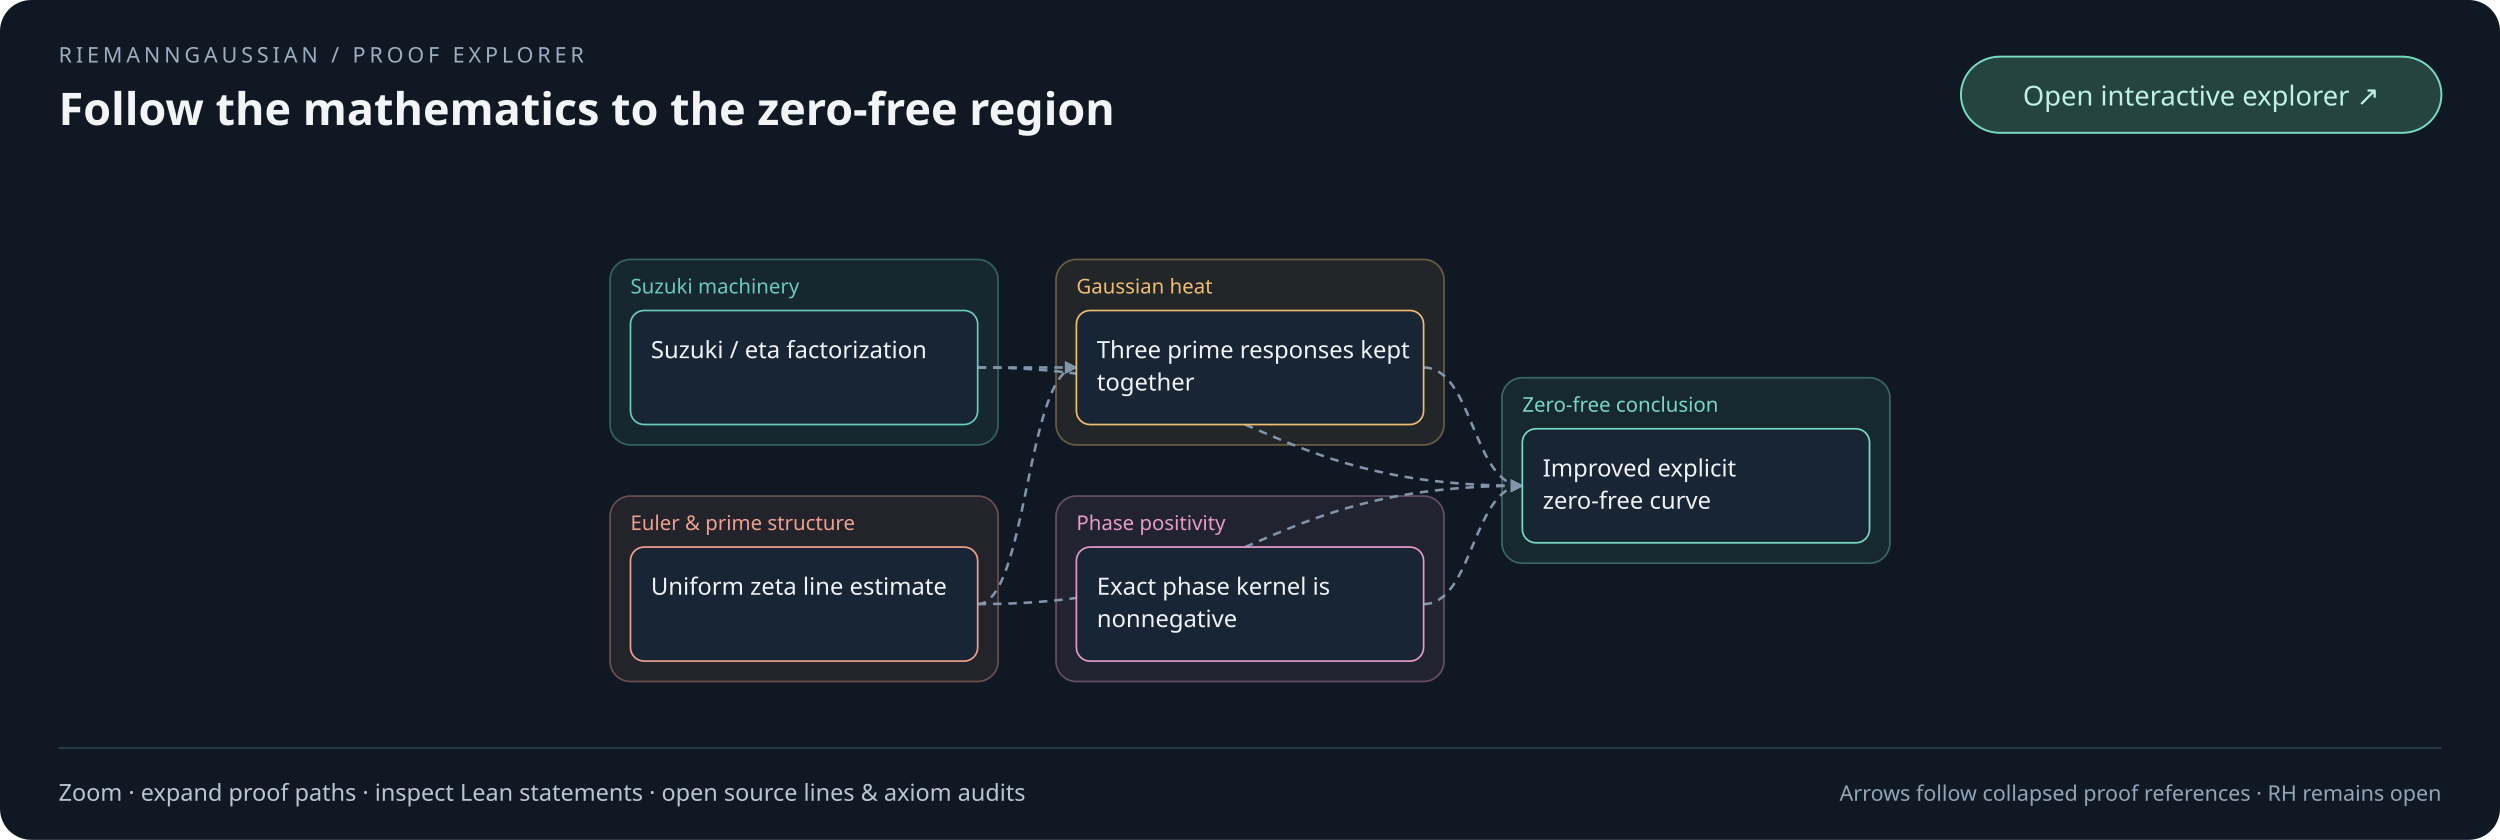
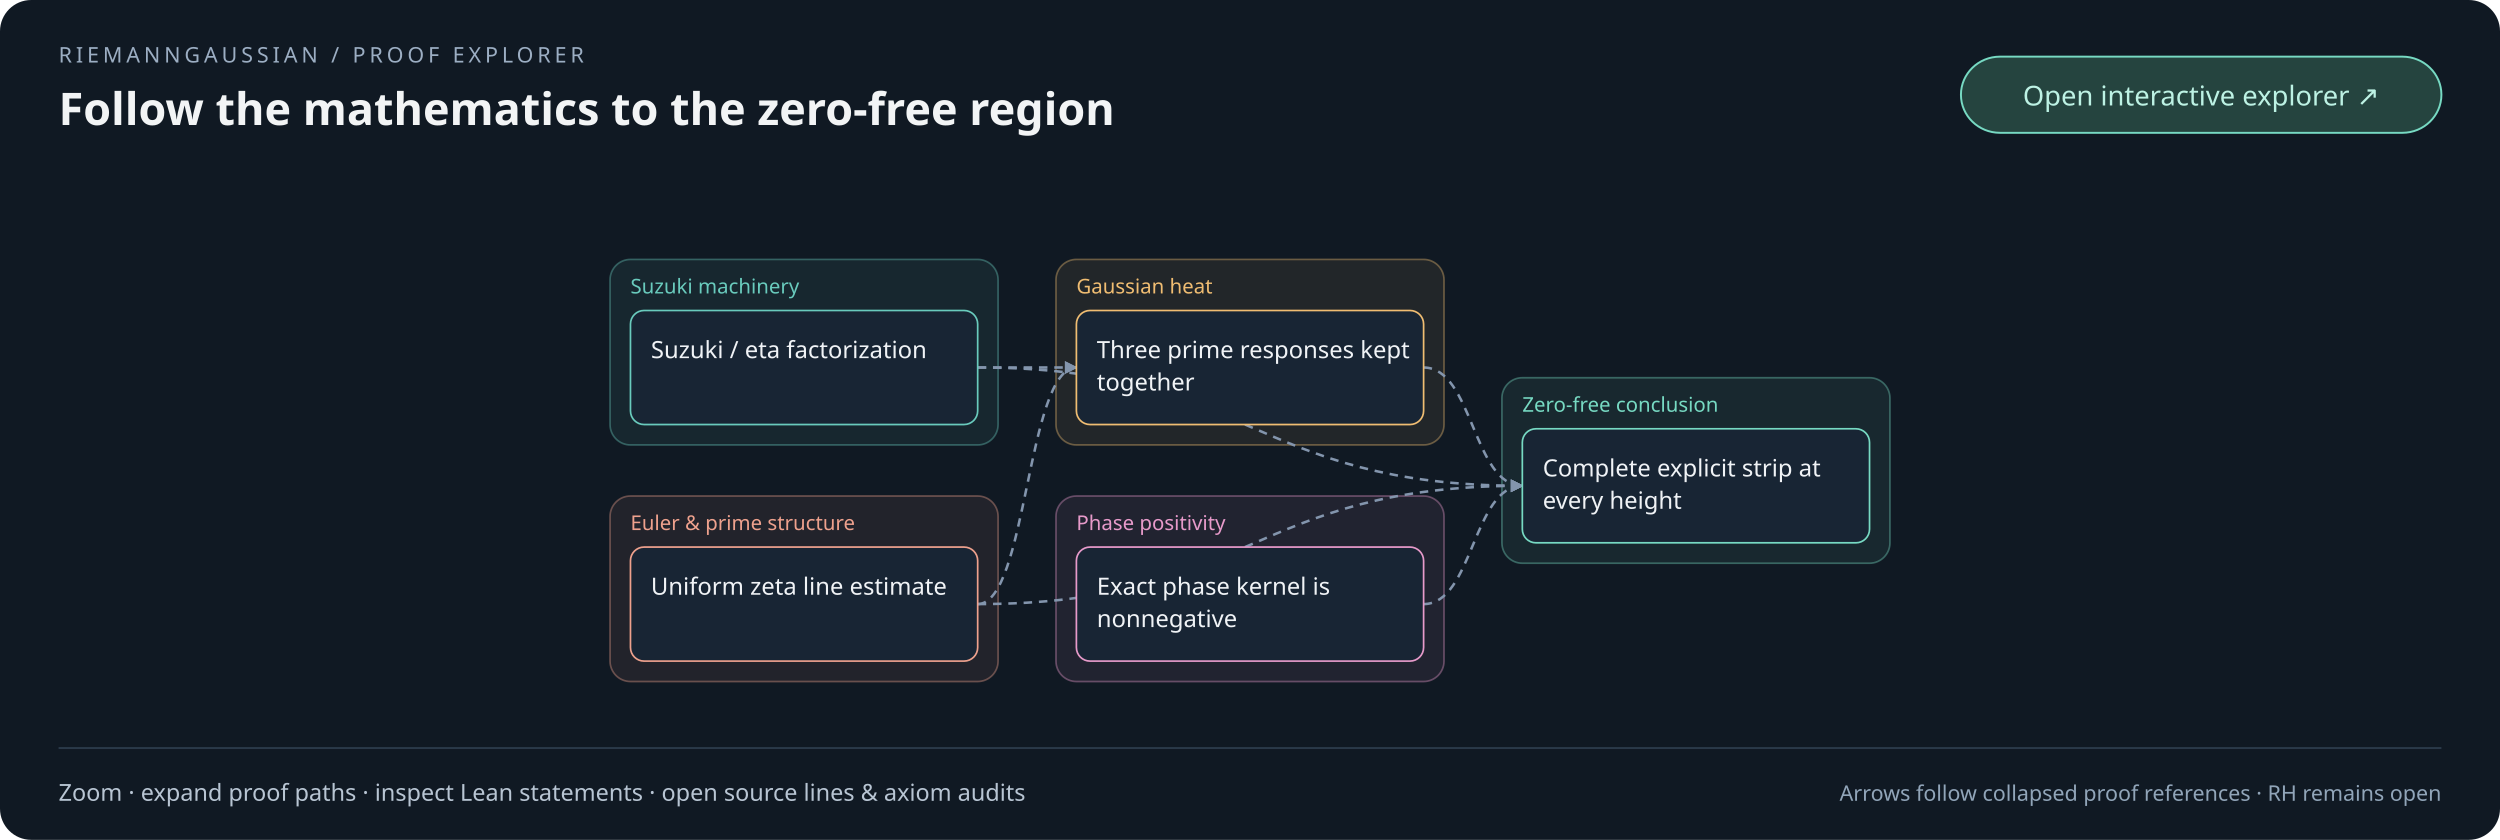
<svg xmlns="http://www.w3.org/2000/svg" viewBox="0 0 1280 430" role="img" aria-labelledby="title desc">
  <defs>
    <marker id="arrow" viewBox="0 0 10 10" refX="9" refY="5" markerWidth="5" markerHeight="5" orient="auto">
      <path d="M0 0L10 5L0 10" fill="#8395ad" />
    </marker>
  </defs>
  <rect width="1280" height="430" rx="16" fill="#101923" />
  <text x="30" y="32" fill="#9caec3" font-family="system-ui,sans-serif" font-size="11" letter-spacing="2">RIEMANNGAUSSIAN / PROOF EXPLORER</text>
  <text x="30" y="64" fill="#f2f4f5" font-family="system-ui,sans-serif" font-size="23" font-weight="600">Follow the mathematics to the zero-free region</text>
  <rect x="1004" y="29" width="246" height="39" rx="20" fill="#25443f" stroke="#77dac3" />
  <text x="1127" y="54" text-anchor="middle" fill="#bdf2e4" font-family="system-ui,sans-serif" font-size="14">Open interactive explorer ↗</text>
  <g transform="translate(291.4286 91) scale(0.8714286)" font-family="system-ui,sans-serif">
    <rect x="24" y="48" width="228" height="109" rx="12" fill="#69cbbd" fill-opacity=".08" stroke="#69cbbd" stroke-opacity=".38" />
    <text x="36" y="68" fill="#69cbbd" font-size="12">Suzuki machinery</text>
    <rect x="24" y="187" width="228" height="109" rx="12" fill="#eea18d" fill-opacity=".08" stroke="#eea18d" stroke-opacity=".38" />
    <text x="36" y="207" fill="#eea18d" font-size="12">Euler &amp; prime structure</text>
    <rect x="286" y="48" width="228" height="109" rx="12" fill="#f0bd72" fill-opacity=".08" stroke="#f0bd72" stroke-opacity=".38" />
    <text x="298" y="68" fill="#f0bd72" font-size="12">Gaussian heat</text>
    <rect x="286" y="187" width="228" height="109" rx="12" fill="#e79aca" fill-opacity=".08" stroke="#e79aca" stroke-opacity=".38" />
    <text x="298" y="207" fill="#e79aca" font-size="12">Phase positivity</text>
    <rect x="548" y="117.5" width="228" height="109" rx="12" fill="#77dac3" fill-opacity=".08" stroke="#77dac3" stroke-opacity=".38" />
    <text x="560" y="137.5" fill="#77dac3" font-size="12">Zero-free conclusion</text>
    <path d="M240,250.5 C269,250.5 269,111.5 298,111.5" fill="none" stroke="#8395ad" stroke-width="1.5" stroke-dasharray="5 4" marker-end="url(#arrow)" />
    <path d="M240,111.5 C269,111.5 269,111.5 298,111.5" fill="none" stroke="#8395ad" stroke-width="1.5" stroke-dasharray="5 4" marker-end="url(#arrow)" />
    <path d="M502,250.5 C531,250.5 531,181 560,181" fill="none" stroke="#8395ad" stroke-width="1.5" stroke-dasharray="5 4" marker-end="url(#arrow)" />
+     <path d="M240,111.5 C400,111.5 400,181 560,181" fill="none" stroke="#8395ad" stroke-width="1.5" stroke-dasharray="5 4" marker-end="url(#arrow)" />
    <path d="M502,111.5 C531,111.5 531,181 560,181" fill="none" stroke="#8395ad" stroke-width="1.5" stroke-dasharray="5 4" marker-end="url(#arrow)" />
    <path d="M240,250.5 C400,250.5 400,181 560,181" fill="none" stroke="#8395ad" stroke-width="1.5" stroke-dasharray="5 4" marker-end="url(#arrow)" />
-     <path d="M240,111.5 C400,111.5 400,181 560,181" fill="none" stroke="#8395ad" stroke-width="1.5" stroke-dasharray="5 4" marker-end="url(#arrow)" />
    <g>
      <rect x="36" y="78" width="204" height="67" rx="8" fill="#182534" stroke="#69cbbd" />
      <text fill="#f0f3f6" font-size="14" font-weight="500">
        <tspan x="48" y="106">Suzuki / eta factorization</tspan>
      </text>
    </g>
    <g>
      <rect x="36" y="217" width="204" height="67" rx="8" fill="#182534" stroke="#eea18d" />
      <text fill="#f0f3f6" font-size="14" font-weight="500">
        <tspan x="48" y="245">Uniform zeta line estimate</tspan>
      </text>
    </g>
    <g>
      <rect x="298" y="78" width="204" height="67" rx="8" fill="#182534" stroke="#f0bd72" />
      <text fill="#f0f3f6" font-size="14" font-weight="500">
        <tspan x="310" y="106">Three prime responses kept</tspan>
        <tspan x="310" y="125">together</tspan>
      </text>
    </g>
    <g>
      <rect x="298" y="217" width="204" height="67" rx="8" fill="#182534" stroke="#e79aca" />
      <text fill="#f0f3f6" font-size="14" font-weight="500">
        <tspan x="310" y="245">Exact phase kernel is</tspan>
        <tspan x="310" y="264">nonnegative</tspan>
      </text>
    </g>
    <g>
      <rect x="560" y="147.5" width="204" height="67" rx="8" fill="#182534" stroke="#77dac3" />
      <text fill="#f0f3f6" font-size="14" font-weight="500">
-         <tspan x="572" y="175.5">Improved explicit</tspan>
-         <tspan x="572" y="194.5">zero-free curve</tspan>
+         <tspan x="572" y="175.5">Complete explicit strip at</tspan>
+         <tspan x="572" y="194.5">every height</tspan>
      </text>
    </g>
  </g>
  <path d="M30 383H1250" stroke="#2a3949" />
  <text x="30" y="410" fill="#b8c5d3" font-family="system-ui,sans-serif" font-size="12">Zoom · expand proof paths · inspect Lean statements · open source lines &amp; axiom audits</text>
  <text x="1250" y="410" text-anchor="end" fill="#91a5b9" font-family="system-ui,sans-serif" font-size="11">Arrows follow collapsed proof references · RH remains open</text>
</svg>
